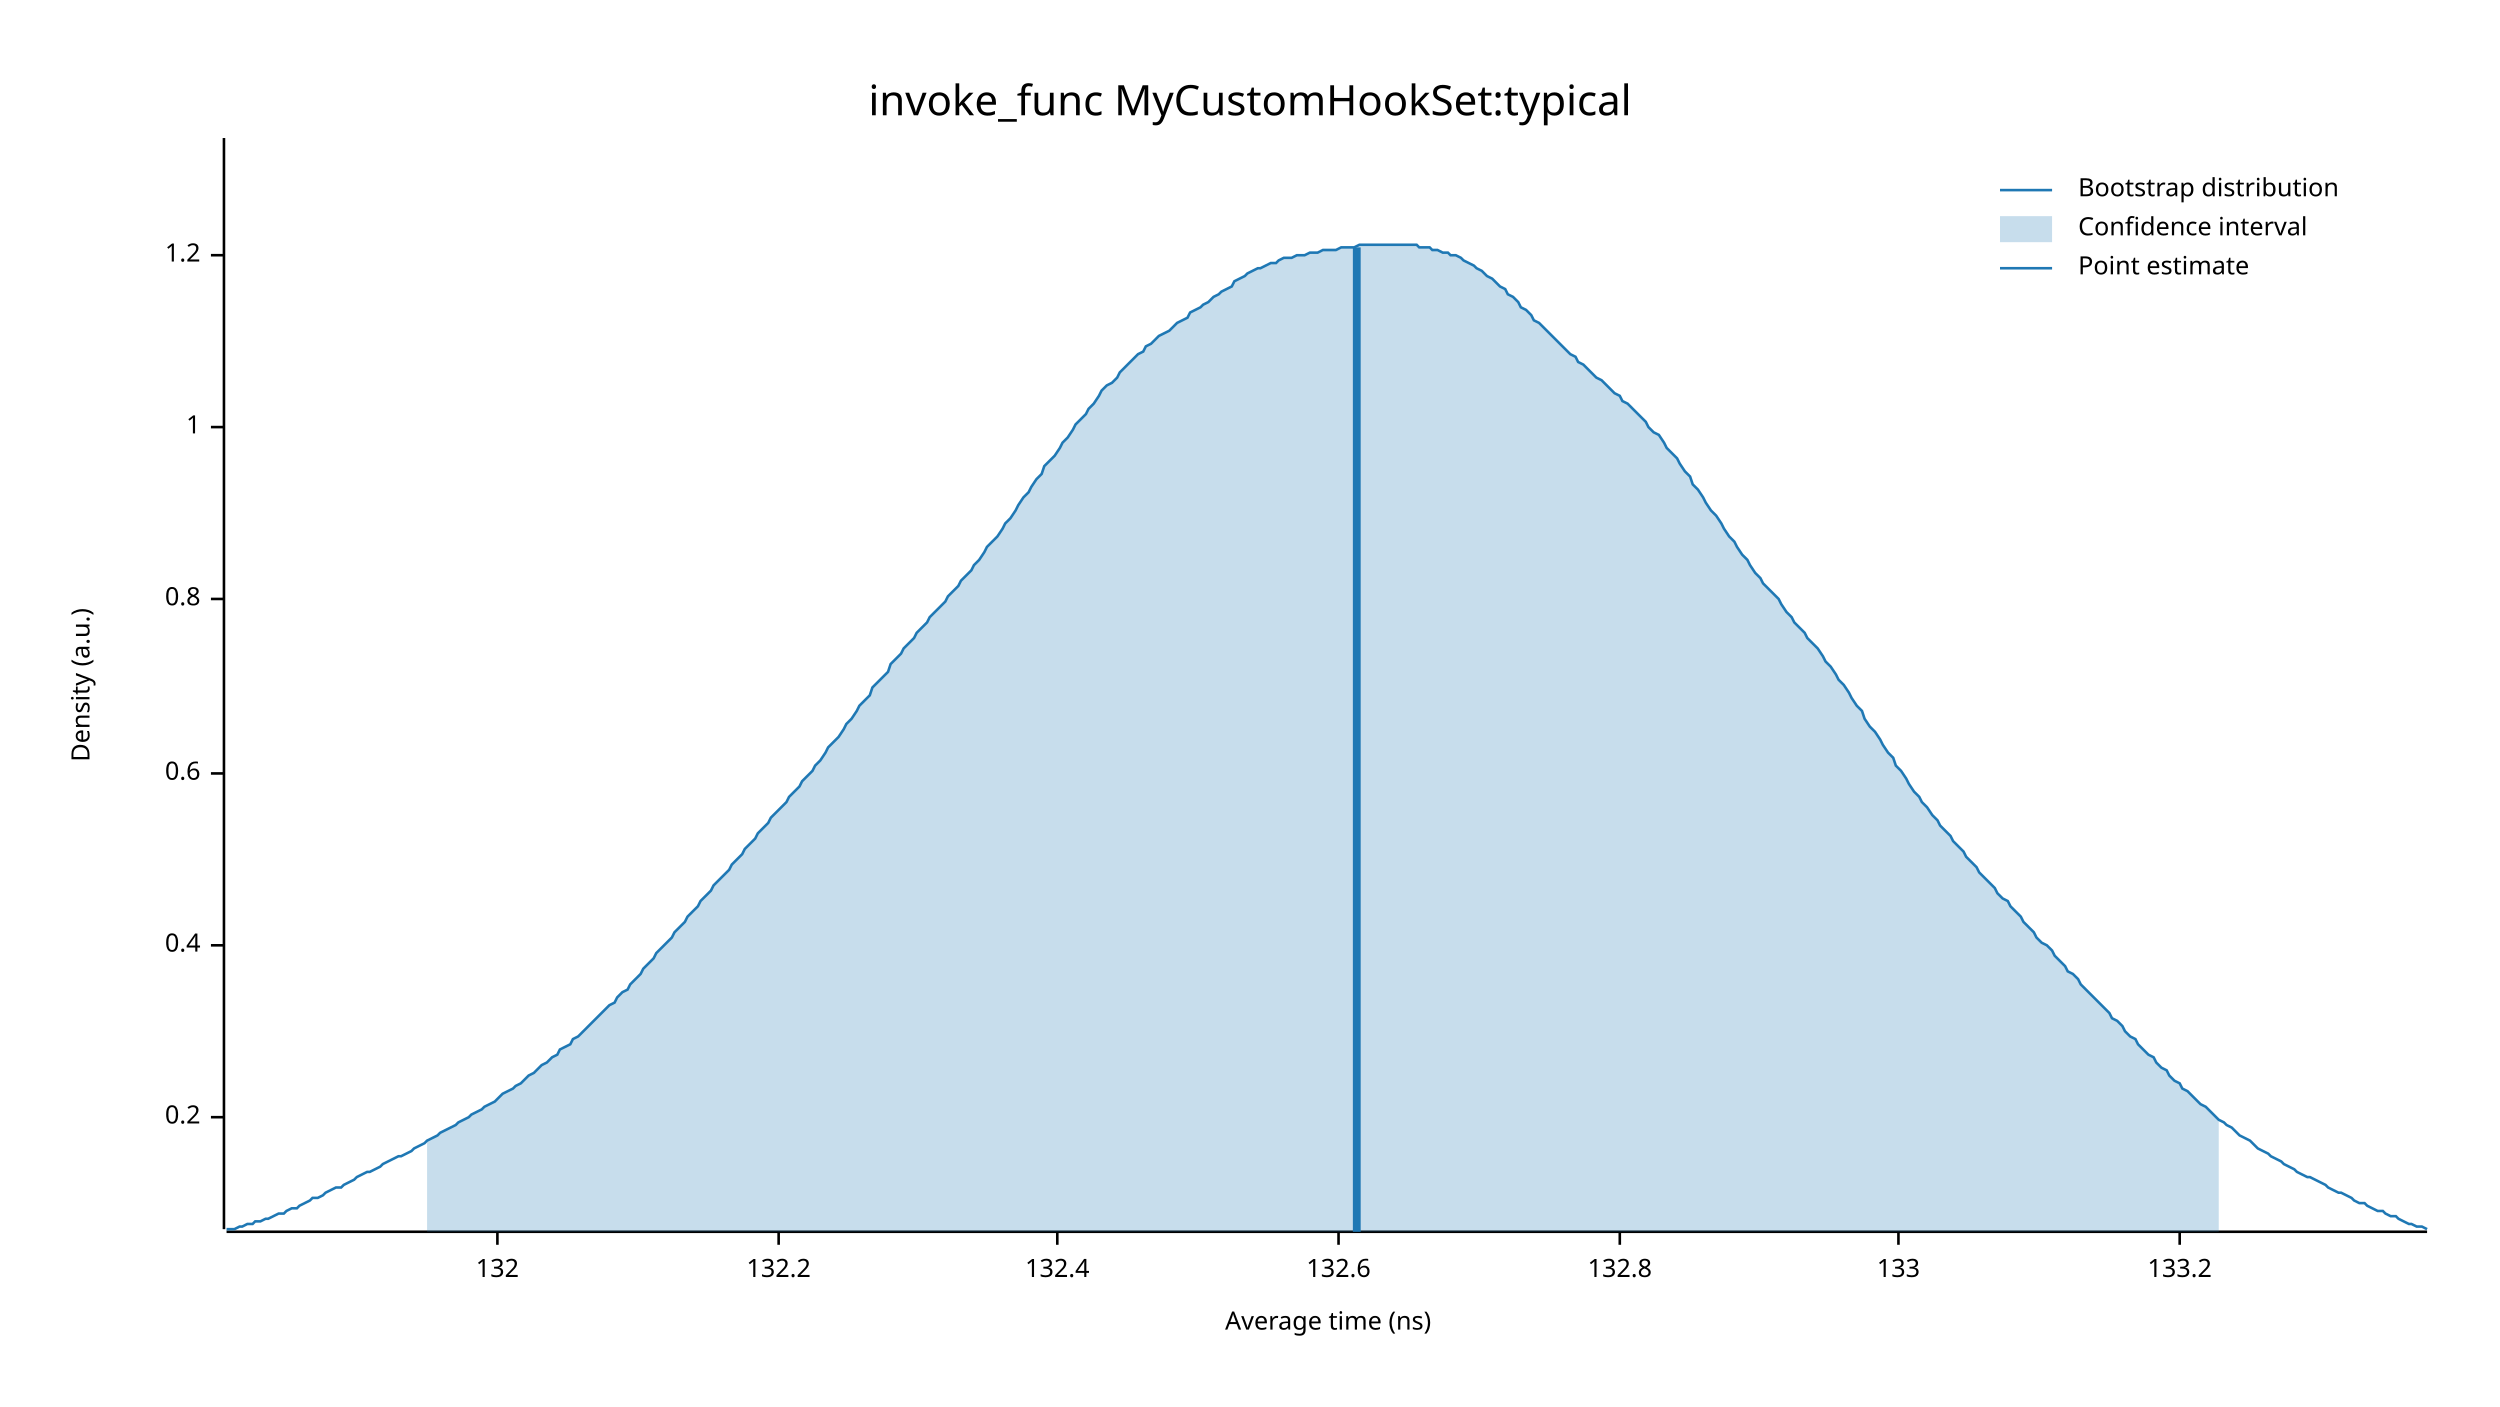
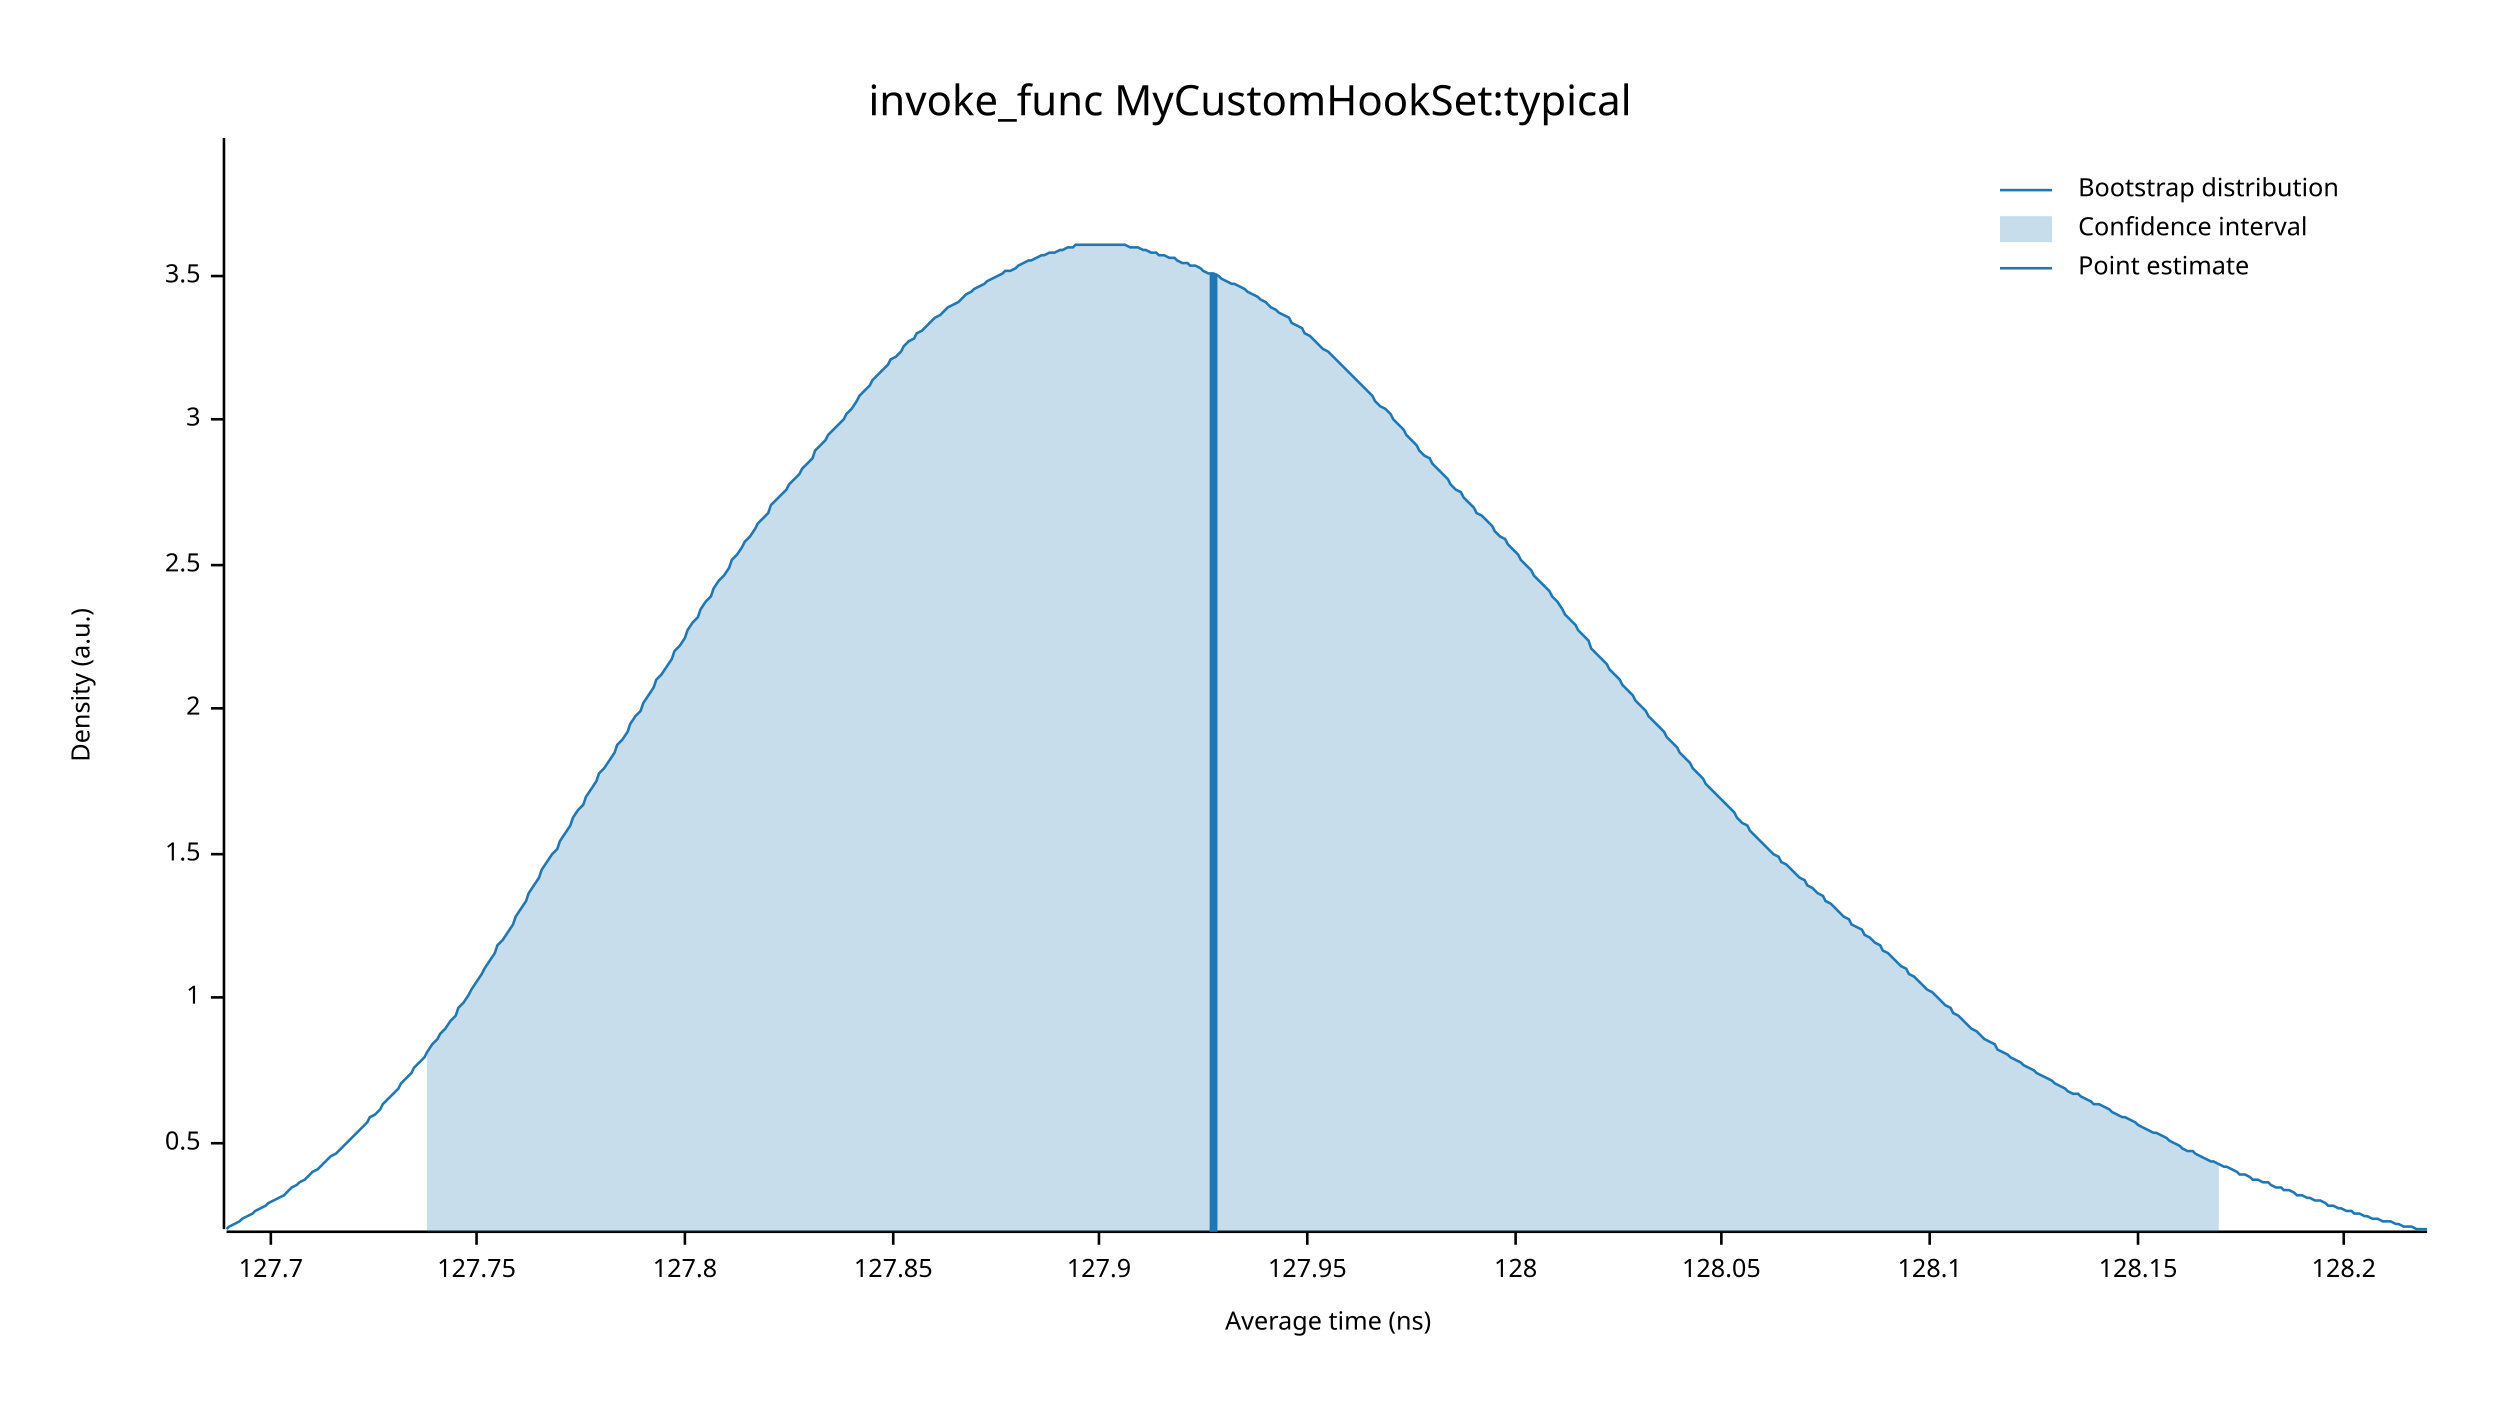
<svg xmlns="http://www.w3.org/2000/svg" width="960" height="540" viewBox="0 0 960 540">
  <text x="480" y="32" dy="0.76em" text-anchor="middle" font-family="sans-serif" font-size="16.129" opacity="1" fill="#000000">
invoke_func MyCustomHookSet:typical
</text>
  <text x="27" y="263" dy="0.76em" text-anchor="middle" font-family="sans-serif" font-size="9.677" opacity="1" fill="#000000" transform="rotate(270, 27, 263)">
Density (a.u.)
</text>
  <text x="510" y="513" dy="-0.5ex" text-anchor="middle" font-family="sans-serif" font-size="9.677" opacity="1" fill="#000000">
Average time (ns)
</text>
  <polyline fill="none" opacity="1" stroke="#000000" stroke-width="1" points="86,53 86,472 " />
-   <text x="77" y="429" dy="0.5ex" text-anchor="end" font-family="sans-serif" font-size="9.677" opacity="1" fill="#000000">
- 0.2
+   <text x="77" y="439" dy="0.5ex" text-anchor="end" font-family="sans-serif" font-size="9.677" opacity="1" fill="#000000">
+ 0.5
</text>
-   <polyline fill="none" opacity="1" stroke="#000000" stroke-width="1" points="81,429 86,429 " />
-   <text x="77" y="363" dy="0.5ex" text-anchor="end" font-family="sans-serif" font-size="9.677" opacity="1" fill="#000000">
- 0.4
- </text>
-   <polyline fill="none" opacity="1" stroke="#000000" stroke-width="1" points="81,363 86,363 " />
-   <text x="77" y="297" dy="0.5ex" text-anchor="end" font-family="sans-serif" font-size="9.677" opacity="1" fill="#000000">
- 0.6
- </text>
-   <polyline fill="none" opacity="1" stroke="#000000" stroke-width="1" points="81,297 86,297 " />
-   <text x="77" y="230" dy="0.5ex" text-anchor="end" font-family="sans-serif" font-size="9.677" opacity="1" fill="#000000">
- 0.8
- </text>
-   <polyline fill="none" opacity="1" stroke="#000000" stroke-width="1" points="81,230 86,230 " />
-   <text x="77" y="164" dy="0.5ex" text-anchor="end" font-family="sans-serif" font-size="9.677" opacity="1" fill="#000000">
+   <polyline fill="none" opacity="1" stroke="#000000" stroke-width="1" points="81,439 86,439 " />
+   <text x="77" y="383" dy="0.5ex" text-anchor="end" font-family="sans-serif" font-size="9.677" opacity="1" fill="#000000">
1
</text>
-   <polyline fill="none" opacity="1" stroke="#000000" stroke-width="1" points="81,164 86,164 " />
-   <text x="77" y="98" dy="0.5ex" text-anchor="end" font-family="sans-serif" font-size="9.677" opacity="1" fill="#000000">
- 1.2
+   <polyline fill="none" opacity="1" stroke="#000000" stroke-width="1" points="81,383 86,383 " />
+   <text x="77" y="328" dy="0.5ex" text-anchor="end" font-family="sans-serif" font-size="9.677" opacity="1" fill="#000000">
+ 1.5
</text>
-   <polyline fill="none" opacity="1" stroke="#000000" stroke-width="1" points="81,98 86,98 " />
+   <polyline fill="none" opacity="1" stroke="#000000" stroke-width="1" points="81,328 86,328 " />
+   <text x="77" y="272" dy="0.5ex" text-anchor="end" font-family="sans-serif" font-size="9.677" opacity="1" fill="#000000">
+ 2
+ </text>
+   <polyline fill="none" opacity="1" stroke="#000000" stroke-width="1" points="81,272 86,272 " />
+   <text x="77" y="217" dy="0.5ex" text-anchor="end" font-family="sans-serif" font-size="9.677" opacity="1" fill="#000000">
+ 2.5
+ </text>
+   <polyline fill="none" opacity="1" stroke="#000000" stroke-width="1" points="81,217 86,217 " />
+   <text x="77" y="161" dy="0.5ex" text-anchor="end" font-family="sans-serif" font-size="9.677" opacity="1" fill="#000000">
+ 3
+ </text>
+   <polyline fill="none" opacity="1" stroke="#000000" stroke-width="1" points="81,161 86,161 " />
+   <text x="77" y="106" dy="0.5ex" text-anchor="end" font-family="sans-serif" font-size="9.677" opacity="1" fill="#000000">
+ 3.5
+ </text>
+   <polyline fill="none" opacity="1" stroke="#000000" stroke-width="1" points="81,106 86,106 " />
  <polyline fill="none" opacity="1" stroke="#000000" stroke-width="1" points="87,473 932,473 " />
-   <text x="191" y="483" dy="0.76em" text-anchor="middle" font-family="sans-serif" font-size="9.677" opacity="1" fill="#000000">
- 132
+   <text x="104" y="483" dy="0.76em" text-anchor="middle" font-family="sans-serif" font-size="9.677" opacity="1" fill="#000000">
+ 127.7
</text>
-   <polyline fill="none" opacity="1" stroke="#000000" stroke-width="1" points="191,473 191,478 " />
-   <text x="299" y="483" dy="0.76em" text-anchor="middle" font-family="sans-serif" font-size="9.677" opacity="1" fill="#000000">
- 132.2
+   <polyline fill="none" opacity="1" stroke="#000000" stroke-width="1" points="104,473 104,478 " />
+   <text x="183" y="483" dy="0.76em" text-anchor="middle" font-family="sans-serif" font-size="9.677" opacity="1" fill="#000000">
+ 127.75
</text>
-   <polyline fill="none" opacity="1" stroke="#000000" stroke-width="1" points="299,473 299,478 " />
-   <text x="406" y="483" dy="0.76em" text-anchor="middle" font-family="sans-serif" font-size="9.677" opacity="1" fill="#000000">
- 132.4
+   <polyline fill="none" opacity="1" stroke="#000000" stroke-width="1" points="183,473 183,478 " />
+   <text x="263" y="483" dy="0.76em" text-anchor="middle" font-family="sans-serif" font-size="9.677" opacity="1" fill="#000000">
+ 127.8
</text>
-   <polyline fill="none" opacity="1" stroke="#000000" stroke-width="1" points="406,473 406,478 " />
-   <text x="514" y="483" dy="0.76em" text-anchor="middle" font-family="sans-serif" font-size="9.677" opacity="1" fill="#000000">
- 132.6
+   <polyline fill="none" opacity="1" stroke="#000000" stroke-width="1" points="263,473 263,478 " />
+   <text x="343" y="483" dy="0.76em" text-anchor="middle" font-family="sans-serif" font-size="9.677" opacity="1" fill="#000000">
+ 127.85
</text>
-   <polyline fill="none" opacity="1" stroke="#000000" stroke-width="1" points="514,473 514,478 " />
-   <text x="622" y="483" dy="0.76em" text-anchor="middle" font-family="sans-serif" font-size="9.677" opacity="1" fill="#000000">
- 132.8
+   <polyline fill="none" opacity="1" stroke="#000000" stroke-width="1" points="343,473 343,478 " />
+   <text x="422" y="483" dy="0.76em" text-anchor="middle" font-family="sans-serif" font-size="9.677" opacity="1" fill="#000000">
+ 127.9
</text>
-   <polyline fill="none" opacity="1" stroke="#000000" stroke-width="1" points="622,473 622,478 " />
-   <text x="729" y="483" dy="0.76em" text-anchor="middle" font-family="sans-serif" font-size="9.677" opacity="1" fill="#000000">
- 133
+   <polyline fill="none" opacity="1" stroke="#000000" stroke-width="1" points="422,473 422,478 " />
+   <text x="502" y="483" dy="0.76em" text-anchor="middle" font-family="sans-serif" font-size="9.677" opacity="1" fill="#000000">
+ 127.95
</text>
-   <polyline fill="none" opacity="1" stroke="#000000" stroke-width="1" points="729,473 729,478 " />
-   <text x="837" y="483" dy="0.76em" text-anchor="middle" font-family="sans-serif" font-size="9.677" opacity="1" fill="#000000">
- 133.2
+   <polyline fill="none" opacity="1" stroke="#000000" stroke-width="1" points="502,473 502,478 " />
+   <text x="582" y="483" dy="0.76em" text-anchor="middle" font-family="sans-serif" font-size="9.677" opacity="1" fill="#000000">
+ 128
</text>
-   <polyline fill="none" opacity="1" stroke="#000000" stroke-width="1" points="837,473 837,478 " />
-   <polyline fill="none" opacity="1" stroke="#1F78B4" stroke-width="1" points="87,472 88,472 90,472 92,471 93,471 95,470 97,470 98,469 100,469 102,468 103,468 105,467 107,466 109,466 110,465 112,464 114,464 115,463 117,462 119,461 120,460 122,460 124,459 125,458 127,457 129,456 131,456 132,455 134,454 136,453 137,452 139,451 141,450 142,450 144,449 146,448 147,447 149,446 151,445 153,444 154,444 156,443 158,442 159,441 161,440 163,439 164,438 166,437 168,436 169,435 171,434 173,433 175,432 176,431 178,430 180,429 181,428 183,427 185,426 186,425 188,424 190,423 191,422 193,420 195,419 197,418 198,417 200,416 202,414 203,413 205,412 207,410 208,409 210,408 212,406 214,405 215,403 217,402 219,401 220,399 222,398 224,396 225,395 227,393 229,391 230,390 232,388 234,386 236,385 237,383 239,381 241,380 242,378 244,376 246,374 247,372 249,370 251,368 252,366 254,364 256,362 258,360 259,358 261,356 263,354 264,352 266,350 268,348 269,346 271,344 273,342 274,340 276,338 278,336 280,334 281,332 283,330 285,328 286,326 288,324 290,322 291,320 293,318 295,316 296,314 298,312 300,310 302,308 303,306 305,304 307,302 308,300 310,298 312,296 313,294 315,292 317,289 318,287 320,285 322,283 324,280 325,278 327,276 329,273 330,271 332,269 334,267 335,264 337,262 339,260 341,258 342,255 344,253 346,251 347,249 349,247 351,245 352,243 354,241 356,239 357,237 359,235 361,233 363,231 364,229 366,227 368,225 369,223 371,221 373,219 374,217 376,215 378,212 379,210 381,208 383,206 385,203 386,201 388,199 390,196 391,194 393,191 395,189 396,187 398,184 400,182 401,179 403,177 405,175 407,172 408,170 410,168 412,165 413,163 415,161 417,159 418,157 420,155 422,152 423,150 425,148 427,147 429,145 430,143 432,141 434,139 435,138 437,136 439,135 440,133 442,132 444,130 445,129 447,128 449,127 451,125 452,124 454,123 456,122 457,120 459,119 461,118 462,117 464,116 466,114 468,113 469,112 471,111 473,110 474,108 476,107 478,106 479,105 481,104 483,103 484,103 486,102 488,101 490,101 491,100 493,99 495,99 496,99 498,98 500,98 501,98 503,97 505,97 506,97 508,96 510,96 512,96 513,96 515,95 517,95 518,95 520,95 522,94 523,94 525,94 527,94 528,94 530,94 532,94 534,94 535,94 537,94 539,94 540,94 542,94 544,94 545,95 547,95 549,95 550,96 552,96 554,97 556,97 557,98 559,98 561,99 562,100 564,101 566,102 567,103 569,104 571,106 573,107 574,108 576,110 578,111 579,113 581,114 583,116 584,118 586,119 588,121 589,123 591,124 593,126 595,128 596,129 598,131 600,133 601,134 603,136 605,137 606,139 608,140 610,142 611,143 613,145 615,146 617,148 618,149 620,151 622,152 623,154 625,155 627,157 628,158 630,160 632,162 633,164 635,166 637,167 639,170 640,172 642,174 644,176 645,178 647,181 649,183 650,186 652,188 654,191 655,193 657,196 659,198 661,201 662,203 664,206 666,208 667,210 669,213 671,215 672,217 674,220 676,222 677,224 679,226 681,228 683,230 684,232 686,235 688,237 689,239 691,241 693,243 694,245 696,247 698,249 700,252 701,254 703,256 705,259 706,261 708,263 710,266 711,268 713,271 715,273 716,276 718,279 720,281 722,284 723,286 725,289 727,291 728,294 730,296 732,299 733,301 735,304 737,306 738,308 740,310 742,313 744,315 745,317 747,319 749,321 750,323 752,325 754,327 755,329 757,331 759,333 760,335 762,337 764,339 766,341 767,343 769,345 771,346 772,348 774,350 776,352 777,354 779,356 781,358 782,360 784,362 786,363 788,365 789,367 791,369 793,371 794,373 796,374 798,376 799,378 801,380 803,382 804,383 806,385 808,387 810,389 811,391 813,392 815,394 816,396 818,398 820,399 821,401 823,403 825,405 827,406 828,408 830,410 832,411 833,413 835,415 837,416 838,418 840,419 842,421 843,422 845,424 847,425 849,427 850,428 852,430 854,431 855,432 857,433 859,435 860,436 862,437 864,438 865,439 867,441 869,442 871,443 872,444 874,445 876,446 877,447 879,448 881,449 882,450 884,451 886,452 887,452 889,453 891,454 893,455 894,456 896,457 898,458 899,458 901,459 903,460 904,461 906,462 908,462 909,463 911,464 913,465 915,465 916,466 918,467 920,467 921,468 923,469 925,470 926,470 928,471 930,471 932,472 " />
-   <polygon opacity="0.25" fill="#1F78B4" points="164,438 166,437 168,436 169,435 171,434 173,433 175,432 176,431 178,430 180,429 181,428 183,427 185,426 186,425 188,424 190,423 191,422 193,420 195,419 197,418 198,417 200,416 202,414 203,413 205,412 207,410 208,409 210,408 212,406 214,405 215,403 217,402 219,401 220,399 222,398 224,396 225,395 227,393 229,391 230,390 232,388 234,386 236,385 237,383 239,381 241,380 242,378 244,376 246,374 247,372 249,370 251,368 252,366 254,364 256,362 258,360 259,358 261,356 263,354 264,352 266,350 268,348 269,346 271,344 273,342 274,340 276,338 278,336 280,334 281,332 283,330 285,328 286,326 288,324 290,322 291,320 293,318 295,316 296,314 298,312 300,310 302,308 303,306 305,304 307,302 308,300 310,298 312,296 313,294 315,292 317,289 318,287 320,285 322,283 324,280 325,278 327,276 329,273 330,271 332,269 334,267 335,264 337,262 339,260 341,258 342,255 344,253 346,251 347,249 349,247 351,245 352,243 354,241 356,239 357,237 359,235 361,233 363,231 364,229 366,227 368,225 369,223 371,221 373,219 374,217 376,215 378,212 379,210 381,208 383,206 385,203 386,201 388,199 390,196 391,194 393,191 395,189 396,187 398,184 400,182 401,179 403,177 405,175 407,172 408,170 410,168 412,165 413,163 415,161 417,159 418,157 420,155 422,152 423,150 425,148 427,147 429,145 430,143 432,141 434,139 435,138 437,136 439,135 440,133 442,132 444,130 445,129 447,128 449,127 451,125 452,124 454,123 456,122 457,120 459,119 461,118 462,117 464,116 466,114 468,113 469,112 471,111 473,110 474,108 476,107 478,106 479,105 481,104 483,103 484,103 486,102 488,101 490,101 491,100 493,99 495,99 496,99 498,98 500,98 501,98 503,97 505,97 506,97 508,96 510,96 512,96 513,96 515,95 517,95 518,95 520,95 522,94 523,94 525,94 527,94 528,94 530,94 532,94 534,94 535,94 537,94 539,94 540,94 542,94 544,94 545,95 547,95 549,95 550,96 552,96 554,97 556,97 557,98 559,98 561,99 562,100 564,101 566,102 567,103 569,104 571,106 573,107 574,108 576,110 578,111 579,113 581,114 583,116 584,118 586,119 588,121 589,123 591,124 593,126 595,128 596,129 598,131 600,133 601,134 603,136 605,137 606,139 608,140 610,142 611,143 613,145 615,146 617,148 618,149 620,151 622,152 623,154 625,155 627,157 628,158 630,160 632,162 633,164 635,166 637,167 639,170 640,172 642,174 644,176 645,178 647,181 649,183 650,186 652,188 654,191 655,193 657,196 659,198 661,201 662,203 664,206 666,208 667,210 669,213 671,215 672,217 674,220 676,222 677,224 679,226 681,228 683,230 684,232 686,235 688,237 689,239 691,241 693,243 694,245 696,247 698,249 700,252 701,254 703,256 705,259 706,261 708,263 710,266 711,268 713,271 715,273 716,276 718,279 720,281 722,284 723,286 725,289 727,291 728,294 730,296 732,299 733,301 735,304 737,306 738,308 740,310 742,313 744,315 745,317 747,319 749,321 750,323 752,325 754,327 755,329 757,331 759,333 760,335 762,337 764,339 766,341 767,343 769,345 771,346 772,348 774,350 776,352 777,354 779,356 781,358 782,360 784,362 786,363 788,365 789,367 791,369 793,371 794,373 796,374 798,376 799,378 801,380 803,382 804,383 806,385 808,387 810,389 811,391 813,392 815,394 816,396 818,398 820,399 821,401 823,403 825,405 827,406 828,408 830,410 832,411 833,413 835,415 837,416 838,418 840,419 842,421 843,422 845,424 847,425 849,427 850,428 852,430 852,473 164,473 " />
-   <polyline fill="none" opacity="1" stroke="#1F78B4" stroke-width="3" points="521,473 521,95 " />
+   <polyline fill="none" opacity="1" stroke="#000000" stroke-width="1" points="582,473 582,478 " />
+   <text x="661" y="483" dy="0.76em" text-anchor="middle" font-family="sans-serif" font-size="9.677" opacity="1" fill="#000000">
+ 128.05
+ </text>
+   <polyline fill="none" opacity="1" stroke="#000000" stroke-width="1" points="661,473 661,478 " />
+   <text x="741" y="483" dy="0.76em" text-anchor="middle" font-family="sans-serif" font-size="9.677" opacity="1" fill="#000000">
+ 128.1
+ </text>
+   <polyline fill="none" opacity="1" stroke="#000000" stroke-width="1" points="741,473 741,478 " />
+   <text x="821" y="483" dy="0.76em" text-anchor="middle" font-family="sans-serif" font-size="9.677" opacity="1" fill="#000000">
+ 128.15
+ </text>
+   <polyline fill="none" opacity="1" stroke="#000000" stroke-width="1" points="821,473 821,478 " />
+   <text x="900" y="483" dy="0.76em" text-anchor="middle" font-family="sans-serif" font-size="9.677" opacity="1" fill="#000000">
+ 128.2
+ </text>
+   <polyline fill="none" opacity="1" stroke="#000000" stroke-width="1" points="900,473 900,478 " />
+   <polyline fill="none" opacity="1" stroke="#1F78B4" stroke-width="1" points="87,472 88,471 90,470 92,469 93,468 95,467 97,466 98,465 100,464 102,463 103,462 105,461 107,460 109,459 110,458 112,456 114,455 115,454 117,453 119,451 120,450 122,449 124,447 125,446 127,444 129,443 131,441 132,440 134,438 136,436 137,435 139,433 141,431 142,429 144,428 146,426 147,424 149,422 151,420 153,418 154,416 156,414 158,412 159,410 161,408 163,406 164,404 166,401 168,399 169,397 171,395 173,392 175,390 176,387 178,385 180,382 181,380 183,377 185,374 186,372 188,369 190,366 191,363 193,361 195,358 197,355 198,352 200,349 202,346 203,343 205,340 207,337 208,334 210,331 212,328 214,326 215,323 217,320 219,317 220,314 222,311 224,309 225,306 227,303 229,300 230,297 232,295 234,292 236,289 237,286 239,284 241,281 242,278 244,275 246,273 247,270 249,267 251,264 252,261 254,259 256,256 258,253 259,250 261,248 263,245 264,242 266,239 268,237 269,234 271,231 273,229 274,226 276,223 278,221 280,218 281,215 283,213 285,210 286,208 288,206 290,203 291,201 293,199 295,197 296,194 298,192 300,190 302,188 303,186 305,184 307,182 308,180 310,178 312,176 313,173 315,171 317,169 318,167 320,165 322,163 324,161 325,159 327,157 329,154 330,152 332,150 334,148 335,146 337,144 339,142 341,140 342,138 344,137 346,135 347,133 349,131 351,130 352,128 354,127 356,125 357,124 359,122 361,121 363,119 364,118 366,117 368,116 369,115 371,113 373,112 374,111 376,110 378,109 379,108 381,107 383,106 385,105 386,104 388,104 390,103 391,102 393,101 395,100 396,100 398,99 400,98 401,98 403,97 405,97 407,96 408,96 410,95 412,95 413,94 415,94 417,94 418,94 420,94 422,94 423,94 425,94 427,94 429,94 430,94 432,94 434,95 435,95 437,95 439,96 440,96 442,97 444,97 445,98 447,98 449,99 451,99 452,100 454,101 456,101 457,102 459,102 461,103 462,104 464,105 466,105 468,106 469,107 471,108 473,109 474,109 476,110 478,111 479,112 481,113 483,114 484,115 486,116 488,118 490,119 491,120 493,121 495,122 496,124 498,125 500,126 501,128 503,129 505,131 506,132 508,134 510,135 512,137 513,138 515,140 517,142 518,143 520,145 522,147 523,148 525,150 527,152 528,154 530,156 532,157 534,159 535,161 537,163 539,165 540,167 542,169 544,171 545,173 547,175 549,176 550,178 552,180 554,182 556,184 557,186 559,188 561,189 562,191 564,193 566,195 567,197 569,198 571,200 573,202 574,204 576,206 578,207 579,209 581,211 583,213 584,215 586,217 588,219 589,221 591,223 593,225 595,227 596,229 598,231 600,234 601,236 603,238 605,240 606,242 608,244 610,246 611,249 613,251 615,253 617,255 618,257 620,259 622,261 623,263 625,265 627,267 628,269 630,271 632,273 633,275 635,277 637,279 639,281 640,283 642,285 644,287 645,289 647,291 649,293 650,295 652,297 654,299 655,301 657,303 659,305 661,307 662,308 664,310 666,312 667,314 669,316 671,317 672,319 674,321 676,323 677,324 679,326 681,328 683,329 684,331 686,332 688,334 689,335 691,337 693,338 694,340 696,341 698,343 700,344 701,346 703,347 705,349 706,350 708,352 710,353 711,355 713,356 715,357 716,359 718,360 720,362 722,363 723,365 725,366 727,368 728,369 730,371 732,372 733,374 735,375 737,377 738,378 740,380 742,381 744,383 745,384 747,386 749,387 750,389 752,390 754,392 755,393 757,395 759,396 760,397 762,399 764,400 766,401 767,403 769,404 771,405 772,406 774,407 776,408 777,409 779,410 781,411 782,412 784,413 786,414 788,415 789,416 791,417 793,418 794,419 796,420 798,420 799,421 801,422 803,423 804,424 806,424 808,425 810,426 811,427 813,428 815,429 816,429 818,430 820,431 821,432 823,433 825,434 827,435 828,435 830,436 832,437 833,438 835,439 837,440 838,441 840,442 842,442 843,443 845,444 847,445 849,446 850,446 852,447 854,448 855,448 857,449 859,450 860,451 862,451 864,452 865,453 867,453 869,454 871,454 872,455 874,456 876,456 877,457 879,457 881,458 882,459 884,459 886,460 887,460 889,461 891,461 893,462 894,463 896,463 898,464 899,464 901,465 903,465 904,466 906,466 908,467 909,467 911,468 913,468 915,469 916,469 918,469 920,470 921,470 923,471 925,471 926,471 928,472 930,472 932,472 " />
+   <polygon opacity="0.25" fill="#1F78B4" points="164,404 166,401 168,399 169,397 171,395 173,392 175,390 176,387 178,385 180,382 181,380 183,377 185,374 186,372 188,369 190,366 191,363 193,361 195,358 197,355 198,352 200,349 202,346 203,343 205,340 207,337 208,334 210,331 212,328 214,326 215,323 217,320 219,317 220,314 222,311 224,309 225,306 227,303 229,300 230,297 232,295 234,292 236,289 237,286 239,284 241,281 242,278 244,275 246,273 247,270 249,267 251,264 252,261 254,259 256,256 258,253 259,250 261,248 263,245 264,242 266,239 268,237 269,234 271,231 273,229 274,226 276,223 278,221 280,218 281,215 283,213 285,210 286,208 288,206 290,203 291,201 293,199 295,197 296,194 298,192 300,190 302,188 303,186 305,184 307,182 308,180 310,178 312,176 313,173 315,171 317,169 318,167 320,165 322,163 324,161 325,159 327,157 329,154 330,152 332,150 334,148 335,146 337,144 339,142 341,140 342,138 344,137 346,135 347,133 349,131 351,130 352,128 354,127 356,125 357,124 359,122 361,121 363,119 364,118 366,117 368,116 369,115 371,113 373,112 374,111 376,110 378,109 379,108 381,107 383,106 385,105 386,104 388,104 390,103 391,102 393,101 395,100 396,100 398,99 400,98 401,98 403,97 405,97 407,96 408,96 410,95 412,95 413,94 415,94 417,94 418,94 420,94 422,94 423,94 425,94 427,94 429,94 430,94 432,94 434,95 435,95 437,95 439,96 440,96 442,97 444,97 445,98 447,98 449,99 451,99 452,100 454,101 456,101 457,102 459,102 461,103 462,104 464,105 466,105 468,106 469,107 471,108 473,109 474,109 476,110 478,111 479,112 481,113 483,114 484,115 486,116 488,118 490,119 491,120 493,121 495,122 496,124 498,125 500,126 501,128 503,129 505,131 506,132 508,134 510,135 512,137 513,138 515,140 517,142 518,143 520,145 522,147 523,148 525,150 527,152 528,154 530,156 532,157 534,159 535,161 537,163 539,165 540,167 542,169 544,171 545,173 547,175 549,176 550,178 552,180 554,182 556,184 557,186 559,188 561,189 562,191 564,193 566,195 567,197 569,198 571,200 573,202 574,204 576,206 578,207 579,209 581,211 583,213 584,215 586,217 588,219 589,221 591,223 593,225 595,227 596,229 598,231 600,234 601,236 603,238 605,240 606,242 608,244 610,246 611,249 613,251 615,253 617,255 618,257 620,259 622,261 623,263 625,265 627,267 628,269 630,271 632,273 633,275 635,277 637,279 639,281 640,283 642,285 644,287 645,289 647,291 649,293 650,295 652,297 654,299 655,301 657,303 659,305 661,307 662,308 664,310 666,312 667,314 669,316 671,317 672,319 674,321 676,323 677,324 679,326 681,328 683,329 684,331 686,332 688,334 689,335 691,337 693,338 694,340 696,341 698,343 700,344 701,346 703,347 705,349 706,350 708,352 710,353 711,355 713,356 715,357 716,359 718,360 720,362 722,363 723,365 725,366 727,368 728,369 730,371 732,372 733,374 735,375 737,377 738,378 740,380 742,381 744,383 745,384 747,386 749,387 750,389 752,390 754,392 755,393 757,395 759,396 760,397 762,399 764,400 766,401 767,403 769,404 771,405 772,406 774,407 776,408 777,409 779,410 781,411 782,412 784,413 786,414 788,415 789,416 791,417 793,418 794,419 796,420 798,420 799,421 801,422 803,423 804,424 806,424 808,425 810,426 811,427 813,428 815,429 816,429 818,430 820,431 821,432 823,433 825,434 827,435 828,435 830,436 832,437 833,438 835,439 837,440 838,441 840,442 842,442 843,443 845,444 847,445 849,446 850,446 852,447 852,473 164,473 " />
+   <polyline fill="none" opacity="1" stroke="#1F78B4" stroke-width="3" points="466,473 466,105 " />
  <text x="798" y="68" dy="0.76em" text-anchor="start" font-family="sans-serif" font-size="9.677" opacity="1" fill="#000000">
Bootstrap distribution
</text>
  <text x="798" y="83" dy="0.76em" text-anchor="start" font-family="sans-serif" font-size="9.677" opacity="1" fill="#000000">
Confidence interval
</text>
  <text x="798" y="98" dy="0.76em" text-anchor="start" font-family="sans-serif" font-size="9.677" opacity="1" fill="#000000">
Point estimate
</text>
  <polyline fill="none" opacity="1" stroke="#1F78B4" stroke-width="1" points="768,73 788,73 " />
  <rect x="768" y="83" width="20" height="10" opacity="0.25" fill="#1F78B4" stroke="none" />
  <polyline fill="none" opacity="1" stroke="#1F78B4" stroke-width="1" points="768,103 788,103 " />
</svg>
